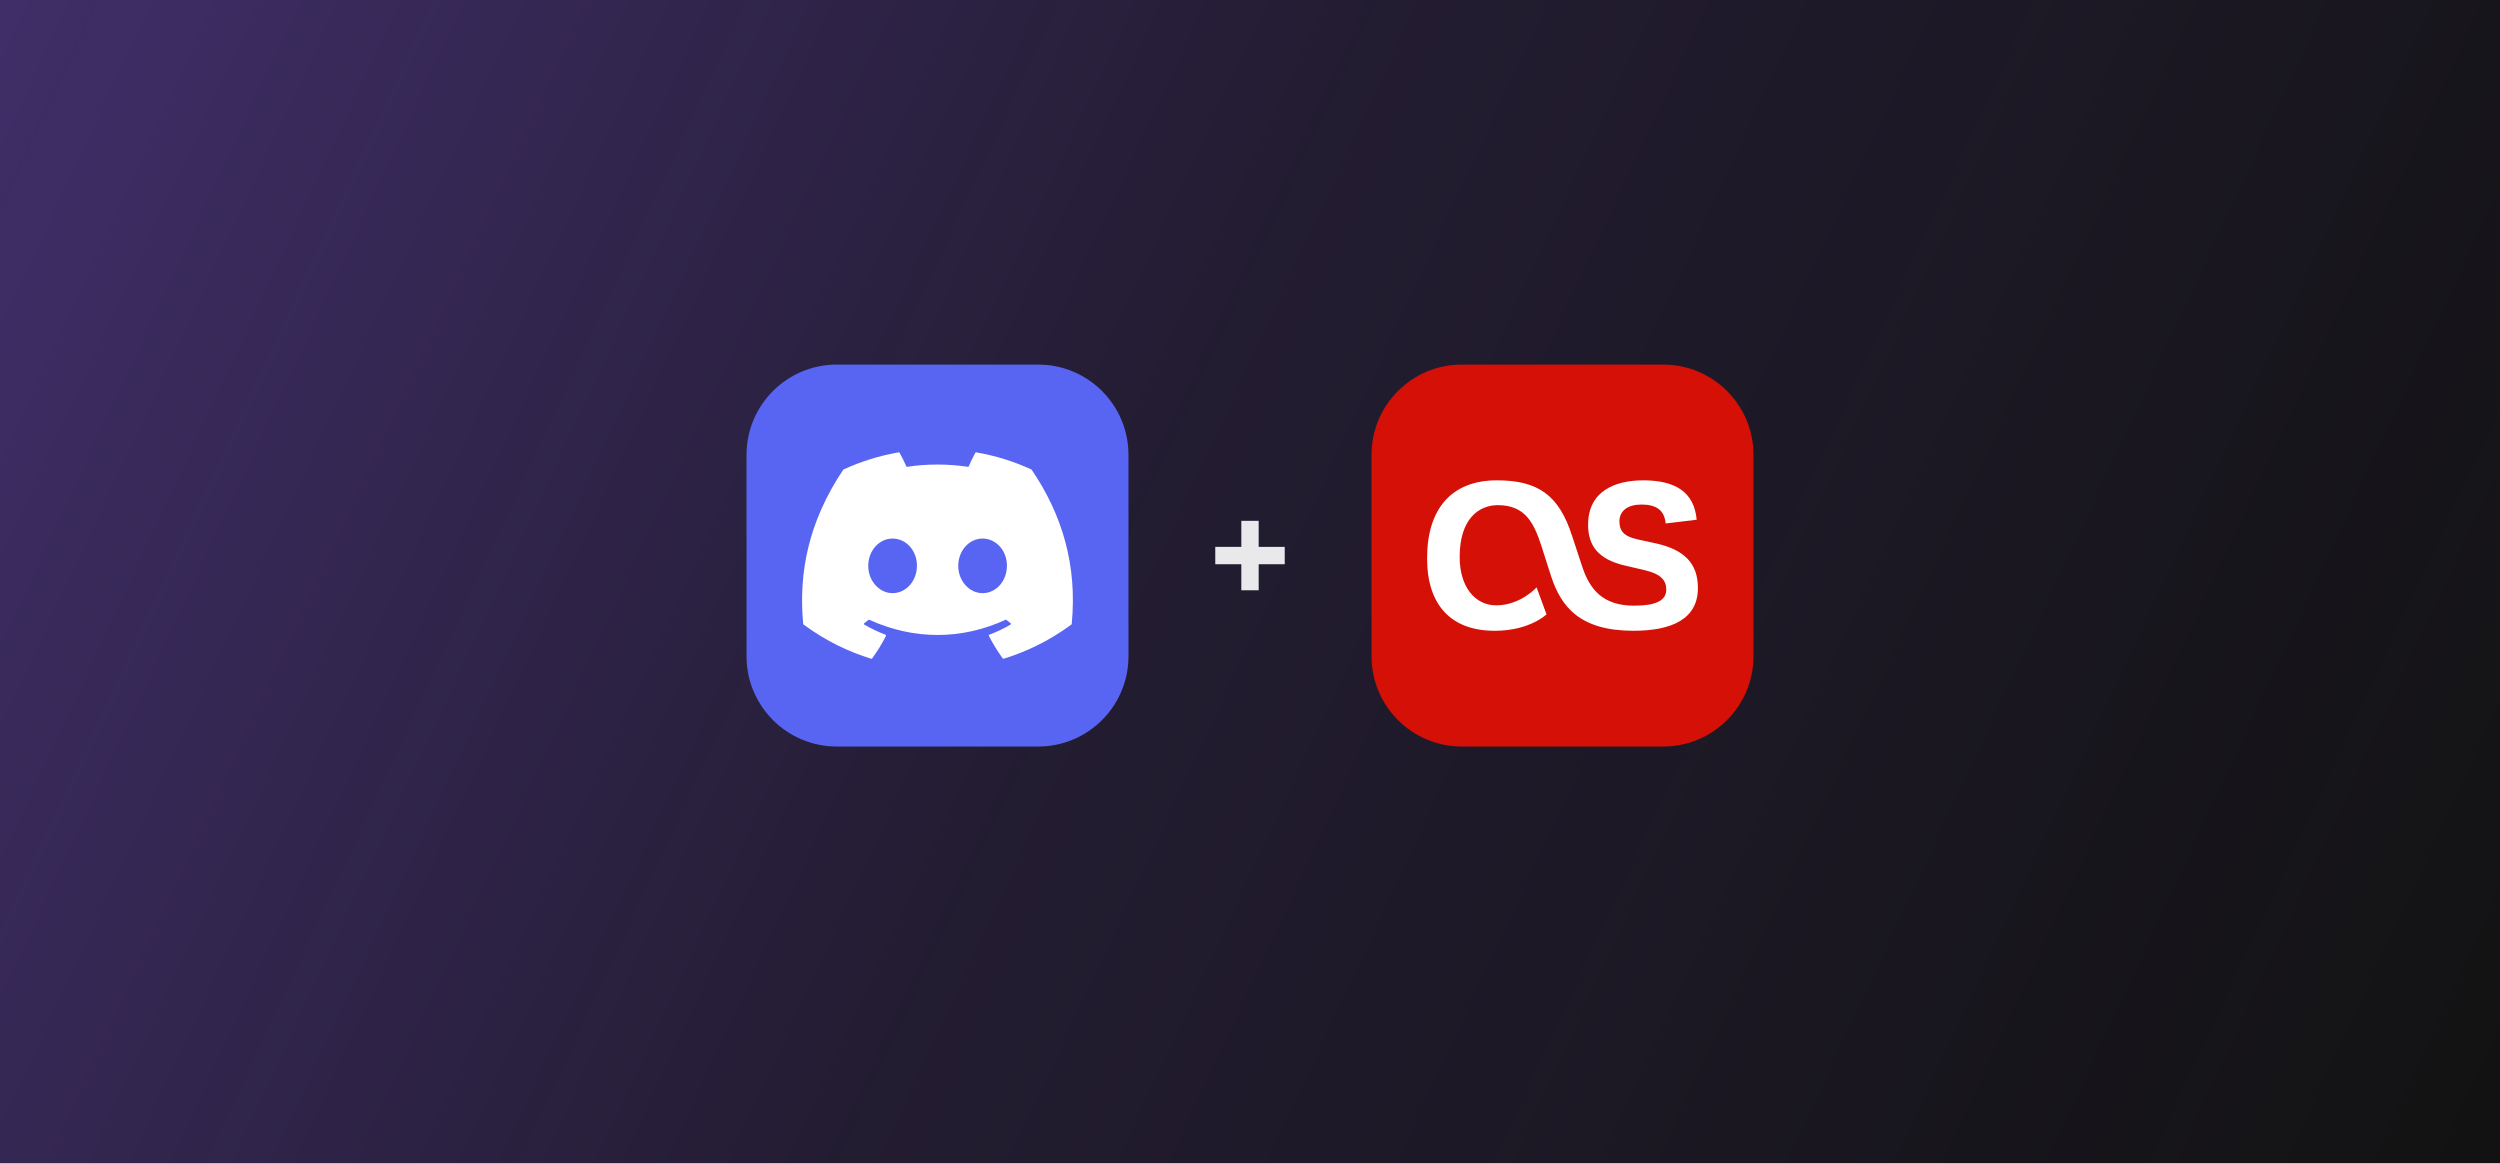
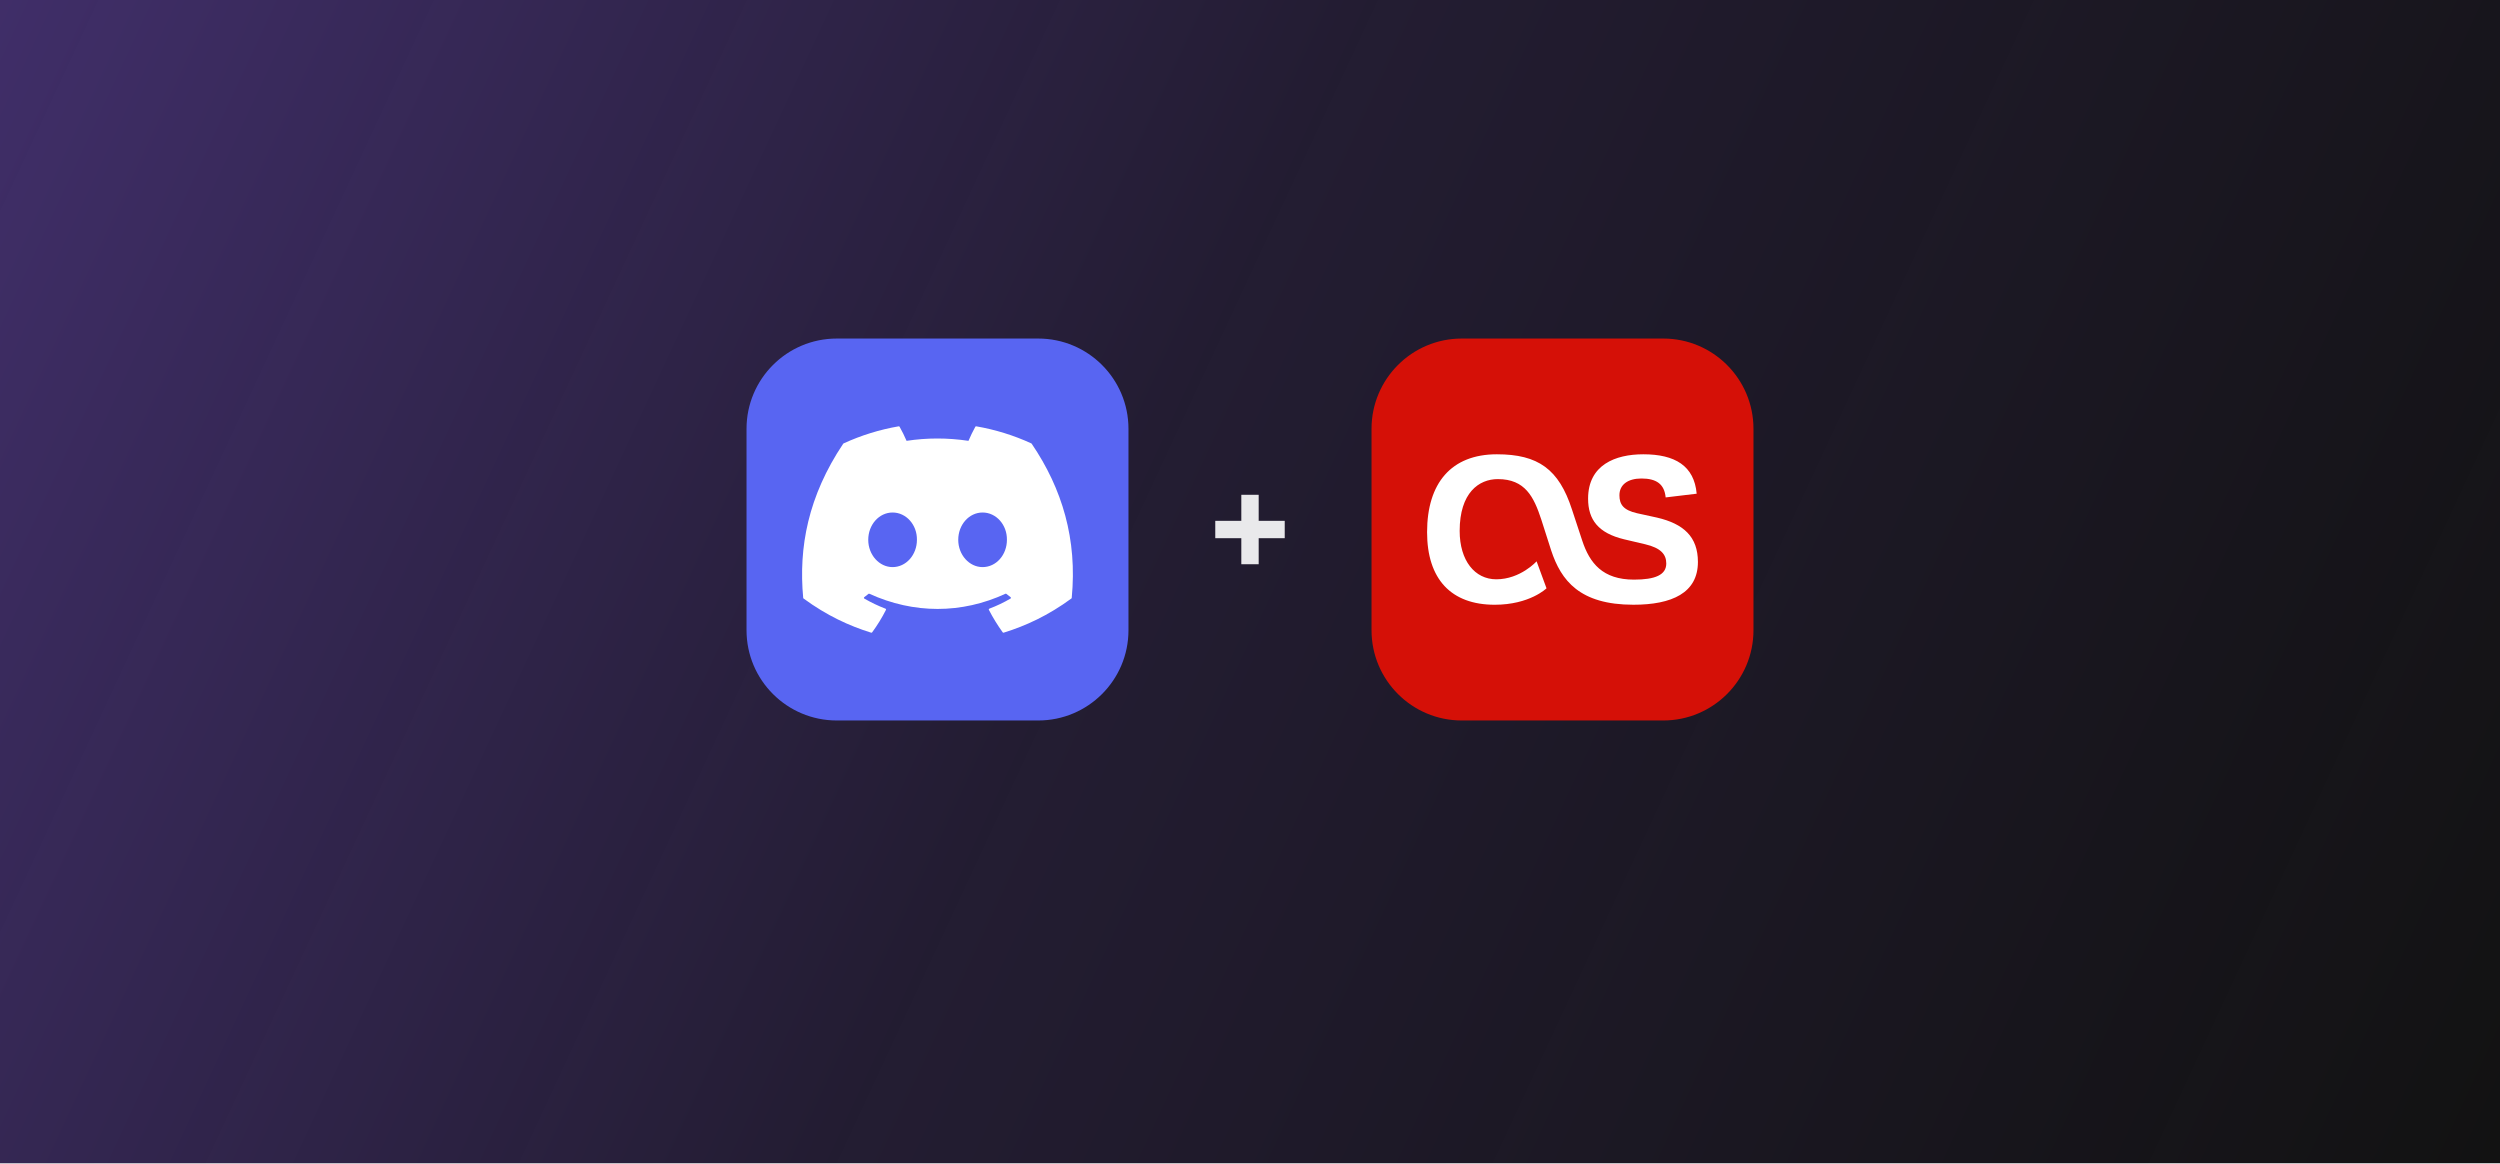
<svg xmlns="http://www.w3.org/2000/svg" width="1440" height="670" viewBox="0 0 1440 670" fill="none">
  <defs>
    <linearGradient id="hero-bg" x1="0" y1="0" x2="1440" y2="670" gradientUnits="userSpaceOnUse">
      <stop offset="0" stop-color="#8b5cf6" stop-opacity="0.38" />
      <stop offset="0.45" stop-color="#8b5cf6" stop-opacity="0.14" />
      <stop offset="1" stop-color="#8b5cf6" stop-opacity="0" />
    </linearGradient>
  </defs>
  <rect width="1440" height="670" fill="#121212" />
  <rect width="1440" height="670" fill="url(#hero-bg)" />
-   <g transform="translate(430, 210)">
+   <g transform="translate(430, 195)">
    <rect width="220" height="220" rx="52" fill="#5865F2" />
    <g transform="translate(32, 32) scale(6.5)">
      <path fill="#ffffff" d="M20.317 4.37a19.791 19.791 0 00-4.885-1.515.074.074 0 00-.079.037c-.211.375-.445.865-.608 1.25-1.845-.276-3.68-.276-5.487 0-.164-.393-.406-.874-.618-1.25a.077.077 0 00-.079-.037 19.736 19.736 0 00-4.885 1.515.07.07 0 00-.032.028C.533 9.046-.319 13.58.099 18.058a.082.082 0 00.031.056c2.053 1.508 4.041 2.423 5.993 3.029a.078.078 0 00.084-.028c.462-.63.873-1.295 1.226-1.994a.076.076 0 00-.042-.106c-.653-.248-1.274-.549-1.872-.892a.077.077 0 01-.008-.128c.126-.094.252-.192.372-.291a.074.074 0 01.078-.011c3.928 1.793 8.18 1.793 12.061 0a.074.074 0 01.079.009c.12.099.246.198.373.292a.077.077 0 01-.007.128 12.299 12.299 0 01-1.873.891.077.077 0 00-.041.107c.36.698.772 1.363 1.225 1.993a.076.076 0 00.084.029c1.961-.607 3.95-1.522 6.002-3.029a.077.077 0 00.031-.055c.5-5.177-.838-9.674-3.549-13.66a.061.061 0 00-.031-.029zM8.02 15.331c-1.183 0-2.157-1.086-2.157-2.419 0-1.333.956-2.419 2.157-2.419 1.211 0 2.176 1.095 2.157 2.419 0 1.333-.956 2.419-2.157 2.419zm7.975 0c-1.183 0-2.157-1.086-2.157-2.419 0-1.333.955-2.419 2.157-2.419 1.211 0 2.176 1.095 2.157 2.419 0 1.333-.946 2.419-2.157 2.419Z" />
    </g>
  </g>
  <g stroke="#ffffff" stroke-width="10" opacity="0.9">
-     <line x1="700" y1="320" x2="740" y2="320" />
-     <line x1="720" y1="300" x2="720" y2="340" />
+     <line x1="700" y1="305" x2="740" y2="305" />
+     <line x1="720" y1="285" x2="720" y2="325" />
  </g>
-   <g transform="translate(790, 210)">
+   <g transform="translate(790, 195)">
    <rect width="220" height="220" rx="52" fill="#D51007" />
    <g transform="translate(32, 32) scale(6.5)">
      <path fill="#ffffff" d="M10.584 17.21l-.88-2.392s-1.43 1.594-3.573 1.594c-1.897 0-3.244-1.649-3.244-4.288 0-3.382 1.704-4.591 3.381-4.591 2.42 0 3.189 1.567 3.849 3.574l.88 2.749c.88 2.666 2.529 4.81 7.285 4.81 3.409 0 5.718-1.044 5.718-3.793 0-2.227-1.265-3.381-3.63-3.93l-1.758-.385c-1.21-.275-1.567-.77-1.567-1.595 0-.934.742-1.484 1.952-1.484 1.32 0 2.034.495 2.144 1.677l2.749-.33c-.22-2.474-1.924-3.492-4.729-3.492-2.474 0-4.893.935-4.893 3.932 0 1.87.907 3.051 3.189 3.601l1.87.44c1.402.33 1.869.907 1.869 1.704 0 1.017-.99 1.43-2.86 1.43-2.776 0-3.93-1.457-4.59-3.464l-.907-2.75c-1.155-3.573-2.997-4.893-6.653-4.893C2.144 5.333 0 7.89 0 12.233c0 4.18 2.144 6.434 5.993 6.434 3.106 0 4.591-1.457 4.591-1.457z" />
    </g>
  </g>
</svg>
